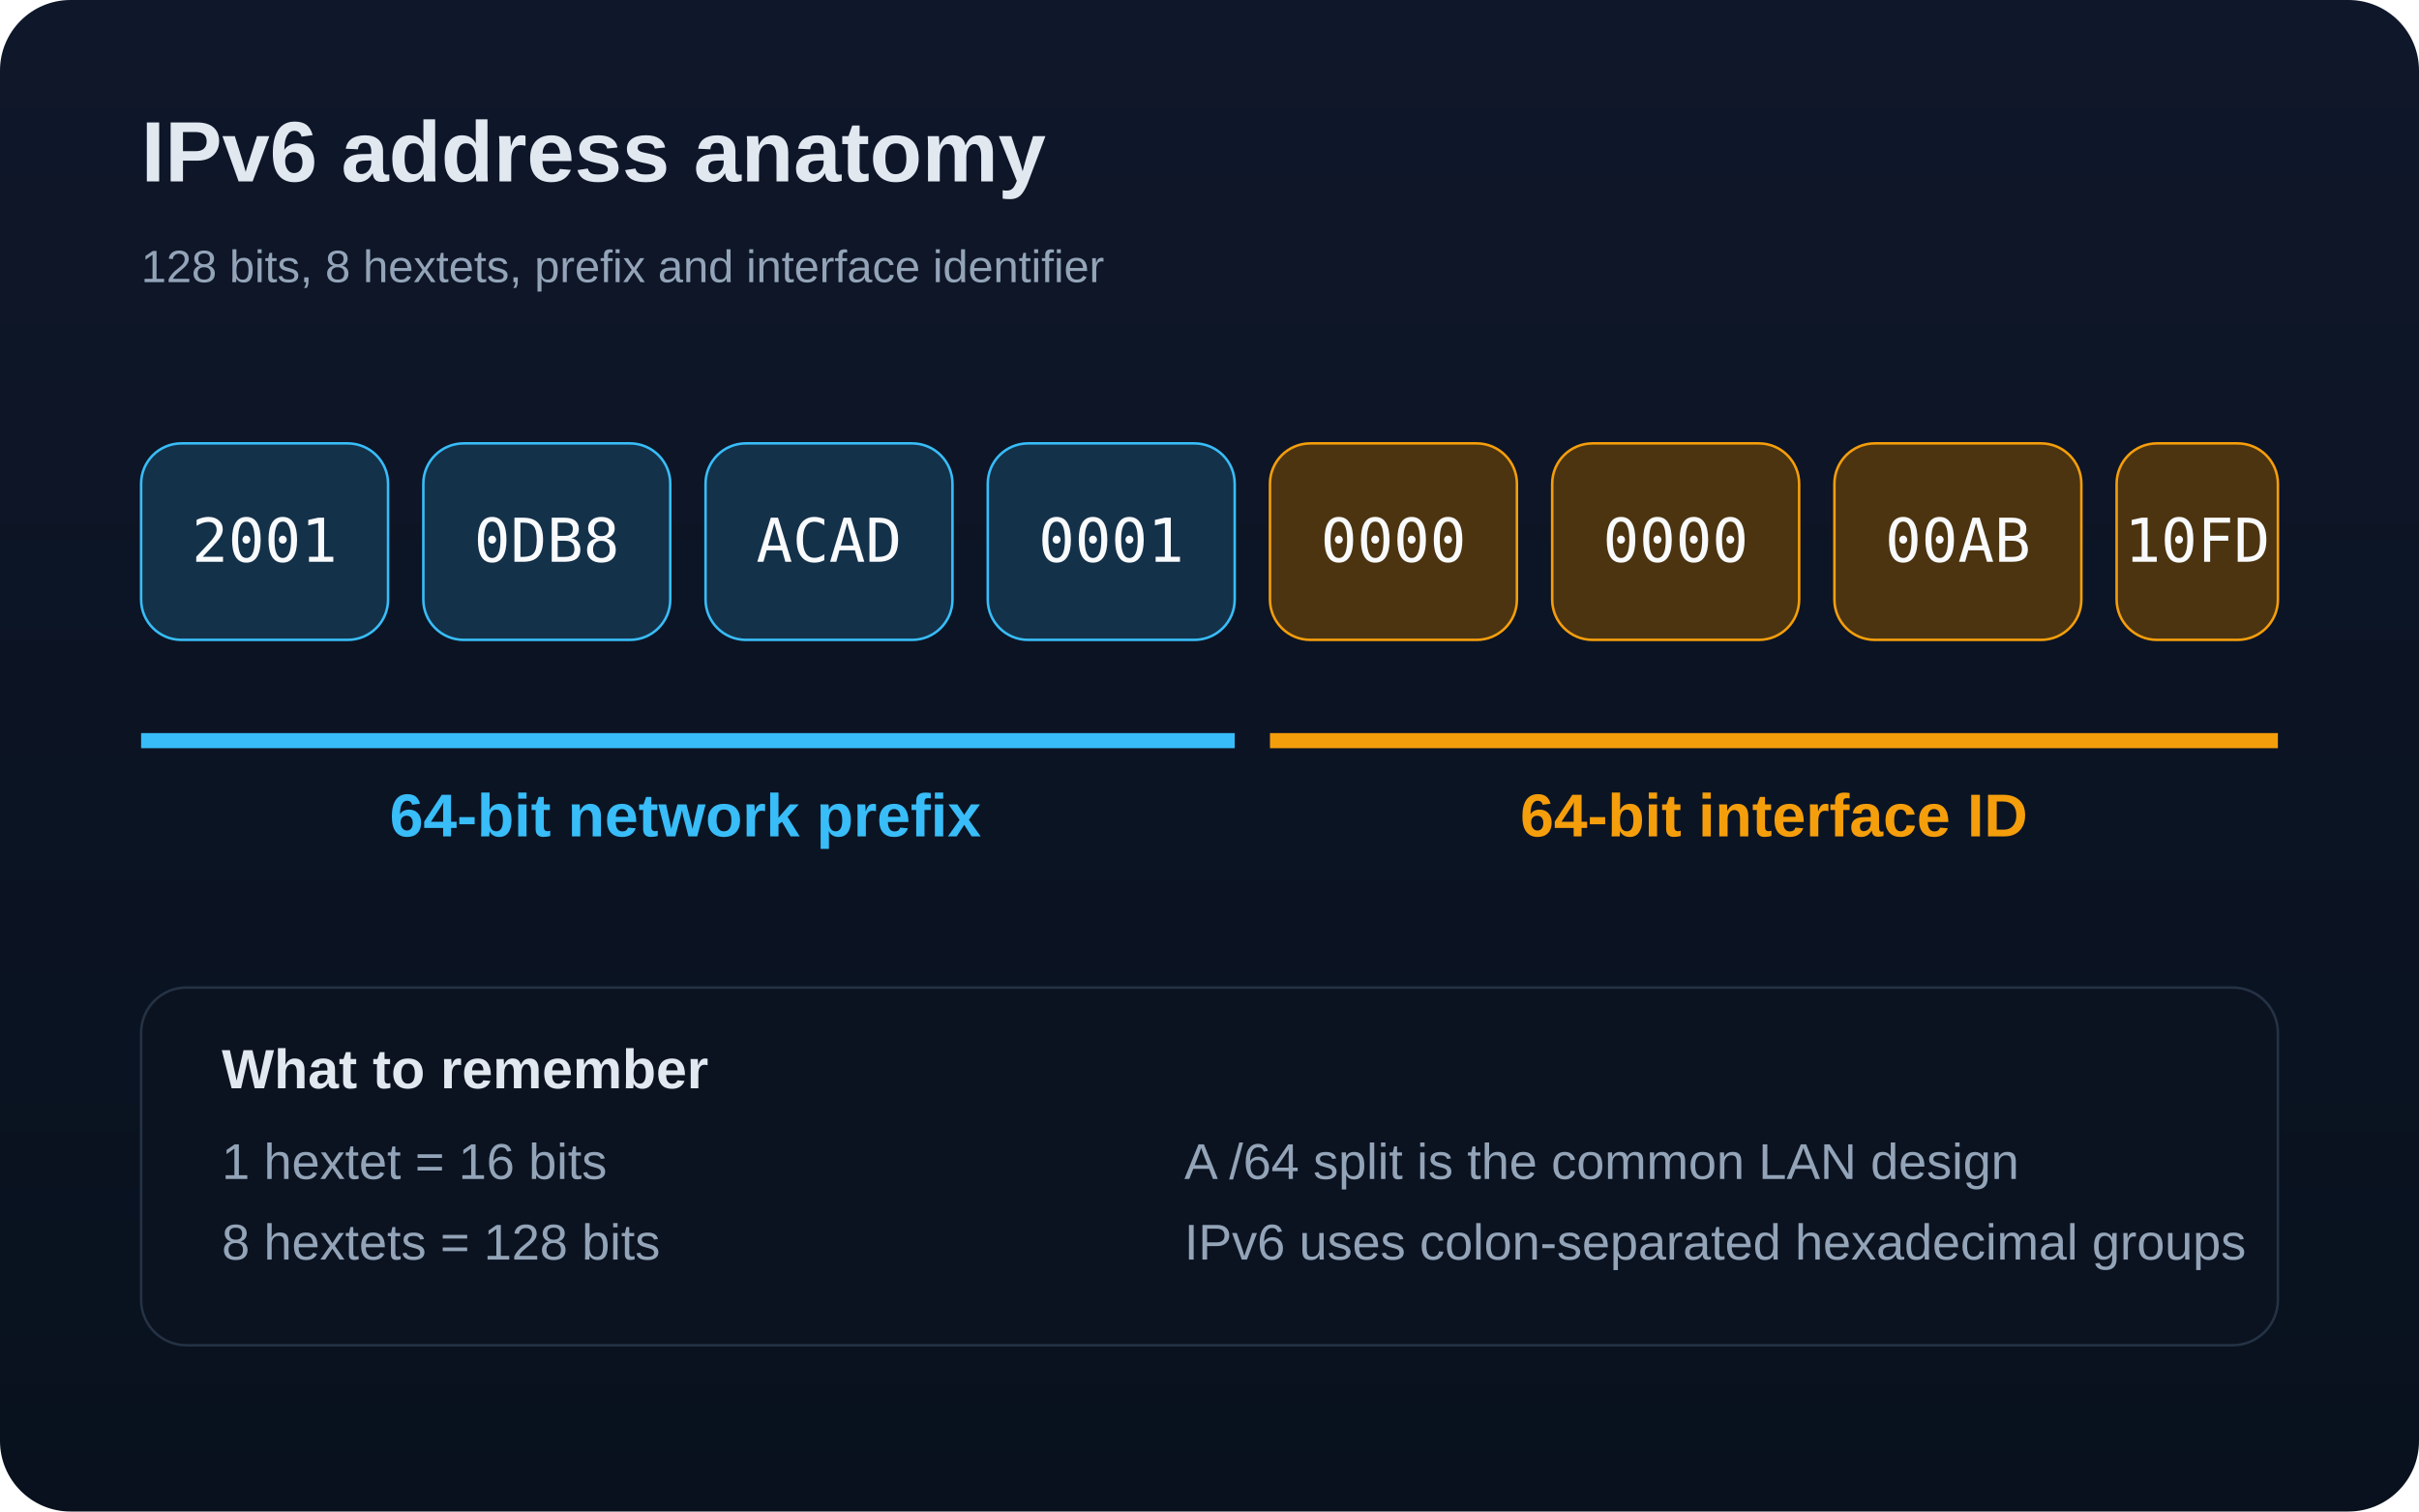
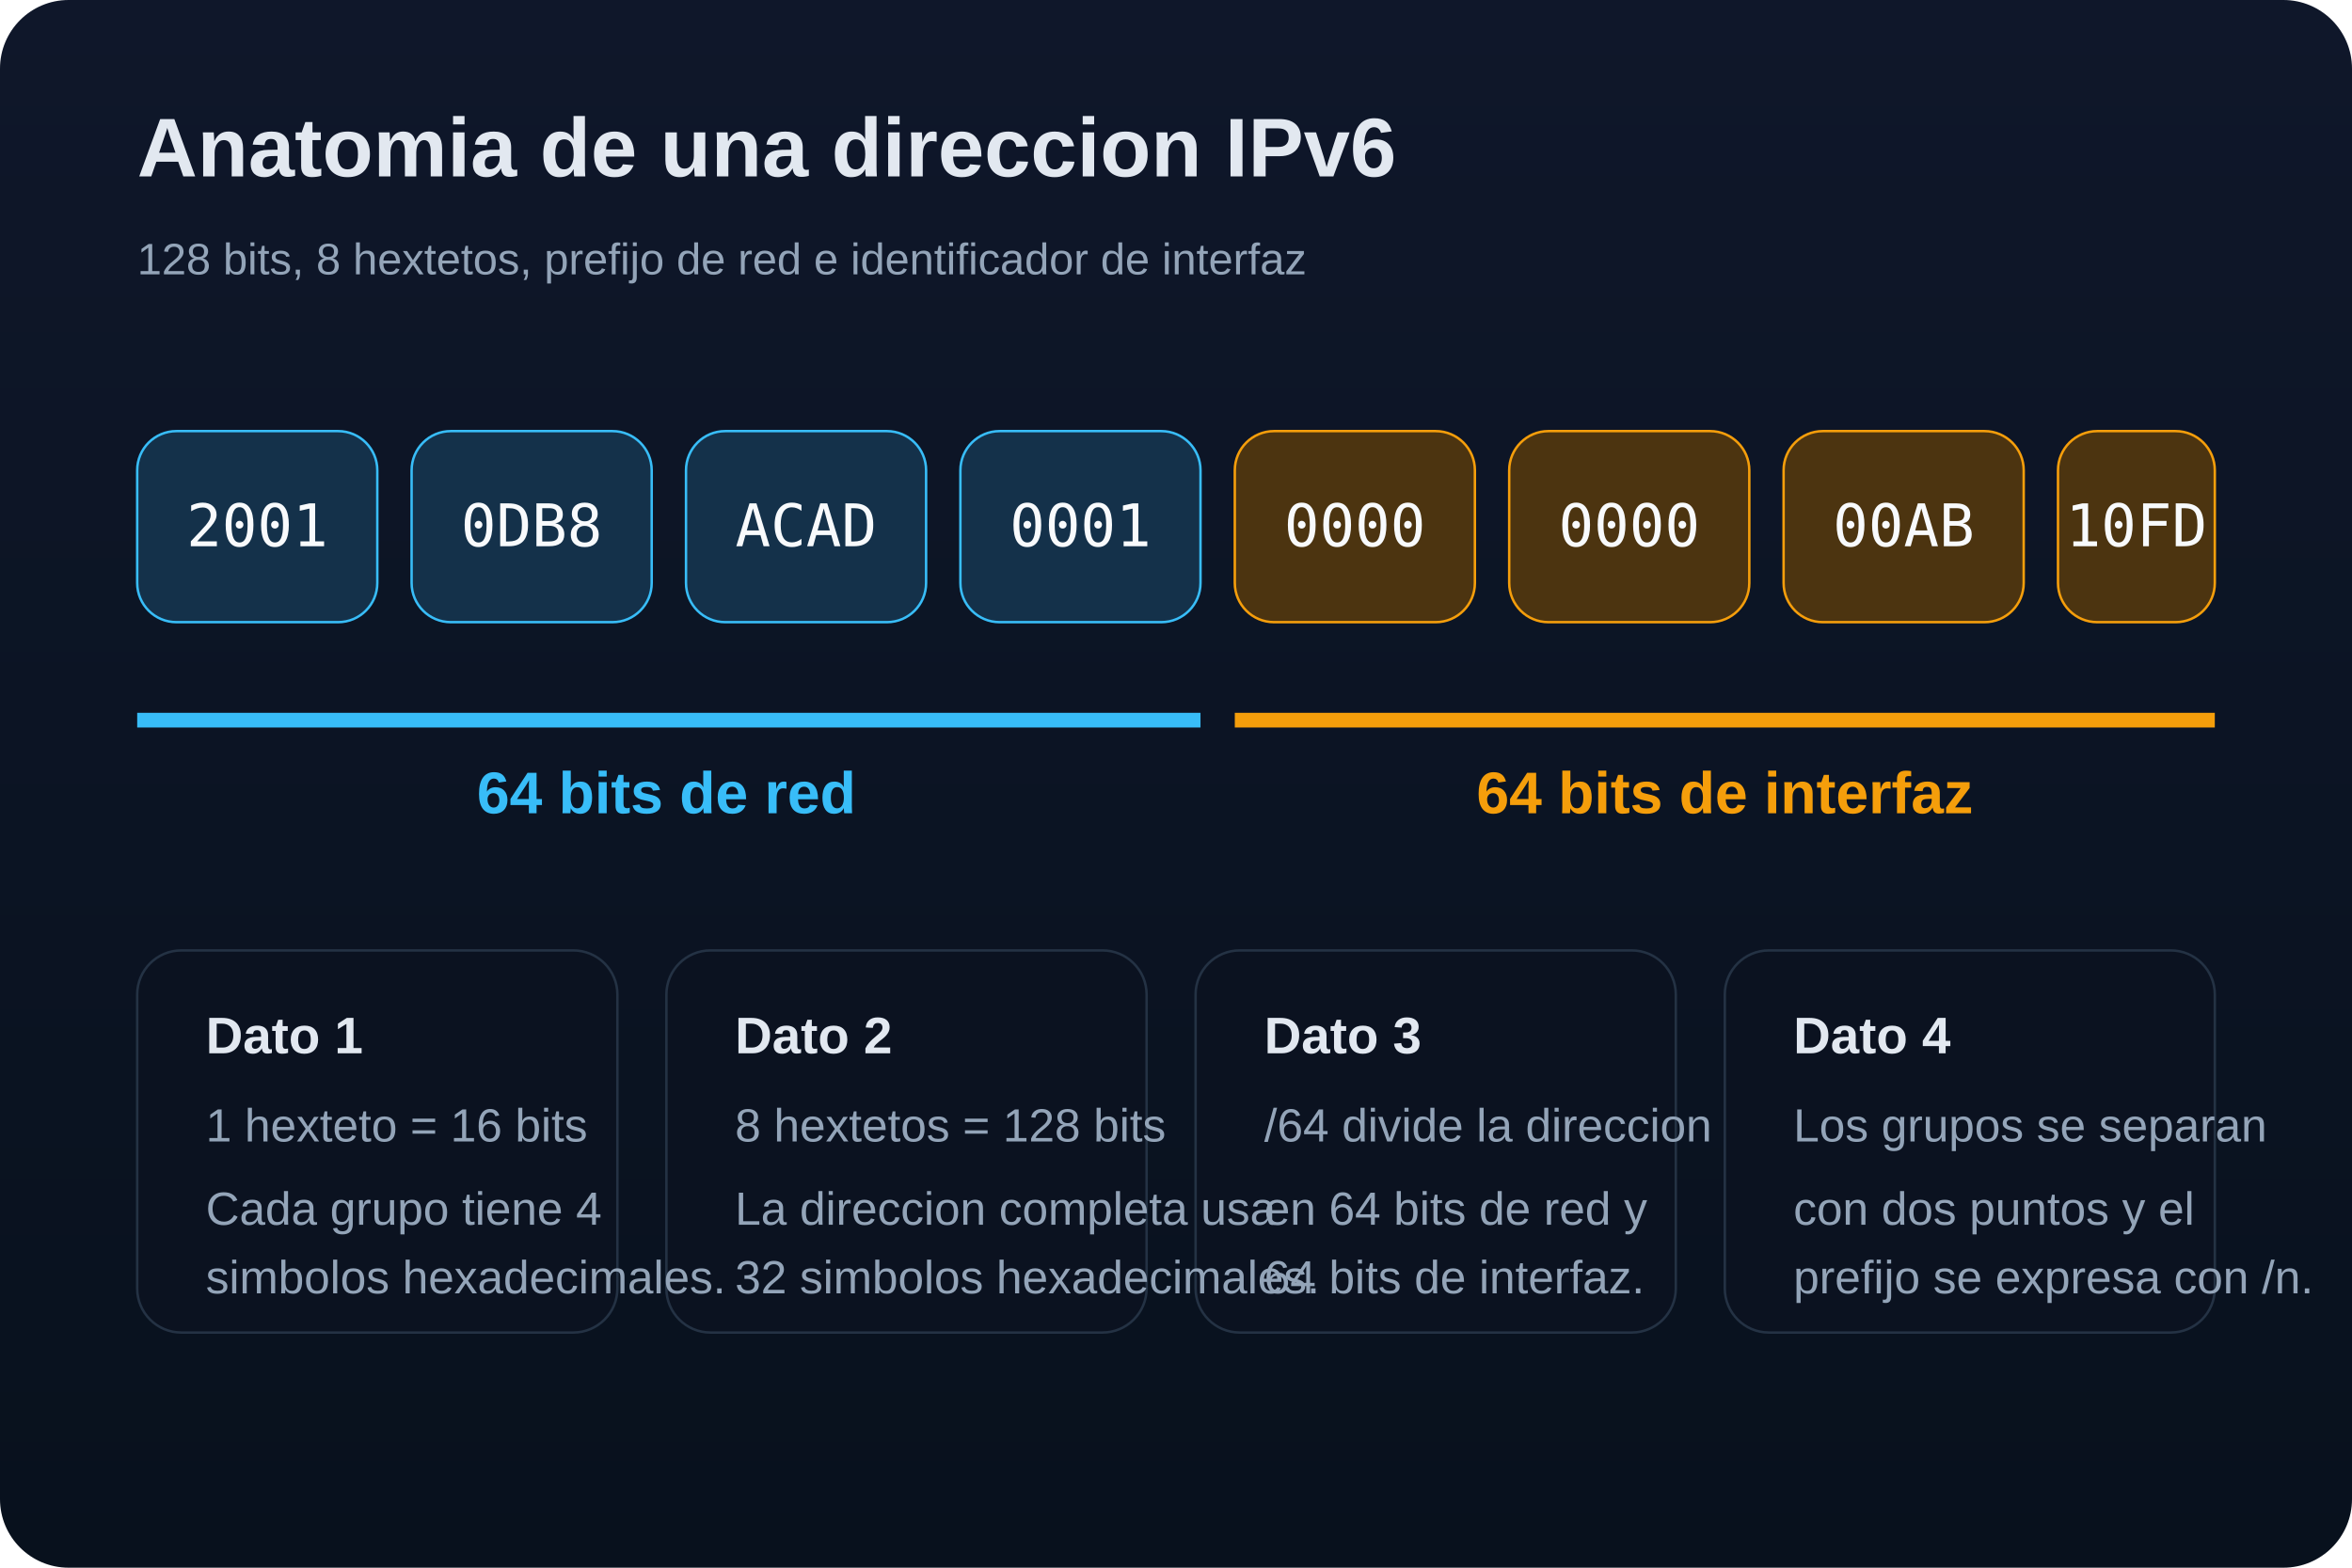
- <svg xmlns="http://www.w3.org/2000/svg" viewBox="0 0 960 600" role="img" aria-labelledby="title desc">
+ <svg xmlns="http://www.w3.org/2000/svg" viewBox="0 0 960 640" role="img" aria-labelledby="title desc">
  <defs>
    <linearGradient id="bg" x1="0" y1="0" x2="0" y2="1">
      <stop offset="0%" stop-color="#0f172a" />
      <stop offset="100%" stop-color="#08111d" />
    </linearGradient>
  </defs>
-   <rect width="960" height="600" rx="28" fill="url(#bg)" />
-   <text x="56" y="72" fill="#e2e8f0" font-family="Segoe UI, Arial, sans-serif" font-size="34" font-weight="700">IPv6 address anatomy</text>
-   <text x="56" y="112" fill="#93a4b8" font-family="Segoe UI, Arial, sans-serif" font-size="18">128 bits, 8 hextets, prefix and interface identifier</text>
+   <rect width="960" height="640" rx="28" fill="url(#bg)" />
+   <text x="56" y="72" fill="#e2e8f0" font-family="Segoe UI, Arial, sans-serif" font-size="34" font-weight="700">Anatomia de una direccion IPv6</text>
+   <text x="56" y="112" fill="#93a4b8" font-family="Segoe UI, Arial, sans-serif" font-size="18">128 bits, 8 hextetos, prefijo de red e identificador de interfaz</text>
  <g font-family="Consolas, Monaco, monospace" font-size="24" text-anchor="middle">
    <rect x="56" y="176" width="98" height="78" rx="16" fill="#14314a" stroke="#38bdf8" />
    <rect x="168" y="176" width="98" height="78" rx="16" fill="#14314a" stroke="#38bdf8" />
    <rect x="280" y="176" width="98" height="78" rx="16" fill="#14314a" stroke="#38bdf8" />
    <rect x="392" y="176" width="98" height="78" rx="16" fill="#14314a" stroke="#38bdf8" />
    <rect x="504" y="176" width="98" height="78" rx="16" fill="#4c3410" stroke="#f59e0b" />
    <rect x="616" y="176" width="98" height="78" rx="16" fill="#4c3410" stroke="#f59e0b" />
    <rect x="728" y="176" width="98" height="78" rx="16" fill="#4c3410" stroke="#f59e0b" />
    <rect x="840" y="176" width="64" height="78" rx="16" fill="#4c3410" stroke="#f59e0b" />
    <text x="105" y="223" fill="#f8fafc">2001</text>
    <text x="217" y="223" fill="#f8fafc">0DB8</text>
    <text x="329" y="223" fill="#f8fafc">ACAD</text>
    <text x="441" y="223" fill="#f8fafc">0001</text>
    <text x="553" y="223" fill="#f8fafc">0000</text>
    <text x="665" y="223" fill="#f8fafc">0000</text>
    <text x="777" y="223" fill="#f8fafc">00AB</text>
    <text x="872" y="223" fill="#f8fafc">10FD</text>
  </g>
  <g font-family="Segoe UI, Arial, sans-serif">
    <line x1="56" y1="294" x2="490" y2="294" stroke="#38bdf8" stroke-width="6" />
    <line x1="504" y1="294" x2="904" y2="294" stroke="#f59e0b" stroke-width="6" />
-     <text x="272" y="332" fill="#38bdf8" font-size="24" font-weight="700" text-anchor="middle">64-bit network prefix</text>
-     <text x="704" y="332" fill="#f59e0b" font-size="24" font-weight="700" text-anchor="middle">64-bit interface ID</text>
-     <rect x="56" y="392" width="848" height="142" rx="18" fill="#0b1220" stroke="#243244" />
-     <text x="88" y="432" fill="#e2e8f0" font-size="22" font-weight="700">What to remember</text>
-     <text x="88" y="468" fill="#93a4b8" font-size="20">1 hextet = 16 bits</text>
-     <text x="88" y="500" fill="#93a4b8" font-size="20">8 hextets = 128 bits</text>
-     <text x="470" y="468" fill="#93a4b8" font-size="20">A /64 split is the common LAN design</text>
-     <text x="470" y="500" fill="#93a4b8" font-size="20">IPv6 uses colon-separated hexadecimal groups</text>
+     <text x="272" y="332" fill="#38bdf8" font-size="24" font-weight="700" text-anchor="middle">64 bits de red</text>
+     <text x="704" y="332" fill="#f59e0b" font-size="24" font-weight="700" text-anchor="middle">64 bits de interfaz</text>
+     <rect x="56" y="388" width="196" height="156" rx="18" fill="#0b1220" stroke="#243244" />
+     <rect x="272" y="388" width="196" height="156" rx="18" fill="#0b1220" stroke="#243244" />
+     <rect x="488" y="388" width="196" height="156" rx="18" fill="#0b1220" stroke="#243244" />
+     <rect x="704" y="388" width="200" height="156" rx="18" fill="#0b1220" stroke="#243244" />
+     <text x="84" y="430" fill="#e2e8f0" font-size="21" font-weight="700">Dato 1</text>
+     <text x="84" y="466" fill="#93a4b8" font-size="19">1 hexteto = 16 bits</text>
+     <text x="84" y="500" fill="#93a4b8" font-size="19">Cada grupo tiene 4</text>
+     <text x="84" y="528" fill="#93a4b8" font-size="19">simbolos hexadecimales.</text>
+     <text x="300" y="430" fill="#e2e8f0" font-size="21" font-weight="700">Dato 2</text>
+     <text x="300" y="466" fill="#93a4b8" font-size="19">8 hextetos = 128 bits</text>
+     <text x="300" y="500" fill="#93a4b8" font-size="19">La direccion completa usa</text>
+     <text x="300" y="528" fill="#93a4b8" font-size="19">32 simbolos hexadecimales.</text>
+     <text x="516" y="430" fill="#e2e8f0" font-size="21" font-weight="700">Dato 3</text>
+     <text x="516" y="466" fill="#93a4b8" font-size="19">/64 divide la direccion</text>
+     <text x="516" y="500" fill="#93a4b8" font-size="19">en 64 bits de red y</text>
+     <text x="516" y="528" fill="#93a4b8" font-size="19">64 bits de interfaz.</text>
+     <text x="732" y="430" fill="#e2e8f0" font-size="21" font-weight="700">Dato 4</text>
+     <text x="732" y="466" fill="#93a4b8" font-size="19">Los grupos se separan</text>
+     <text x="732" y="500" fill="#93a4b8" font-size="19">con dos puntos y el</text>
+     <text x="732" y="528" fill="#93a4b8" font-size="19">prefijo se expresa con /n.</text>
  </g>
</svg>
